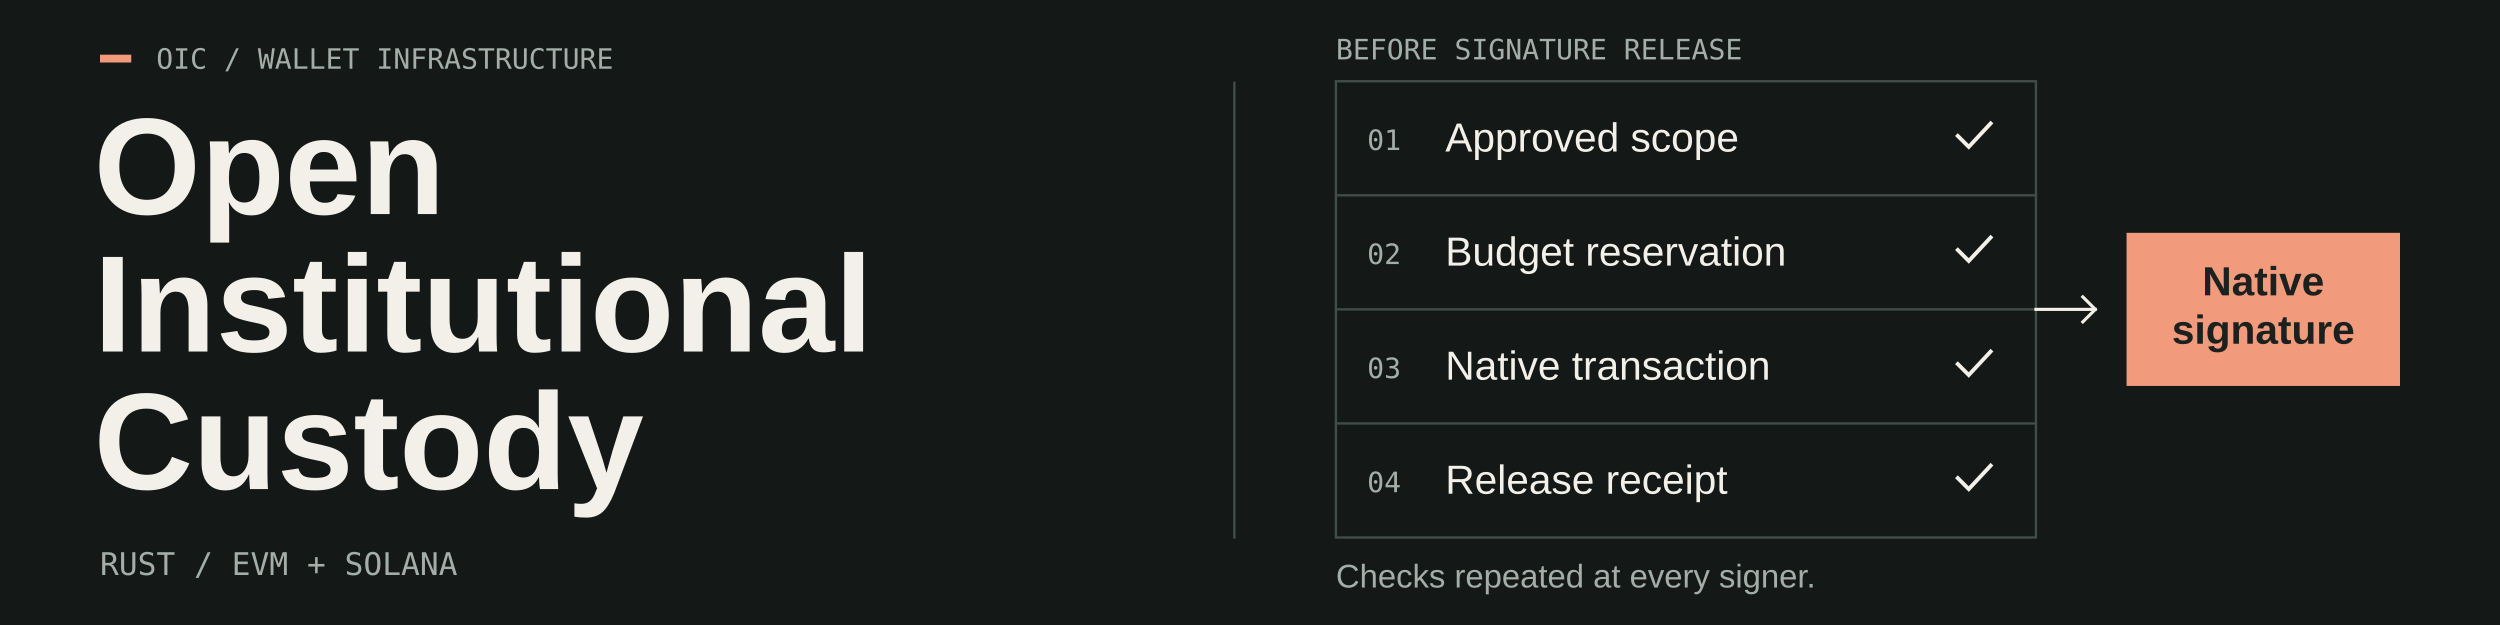
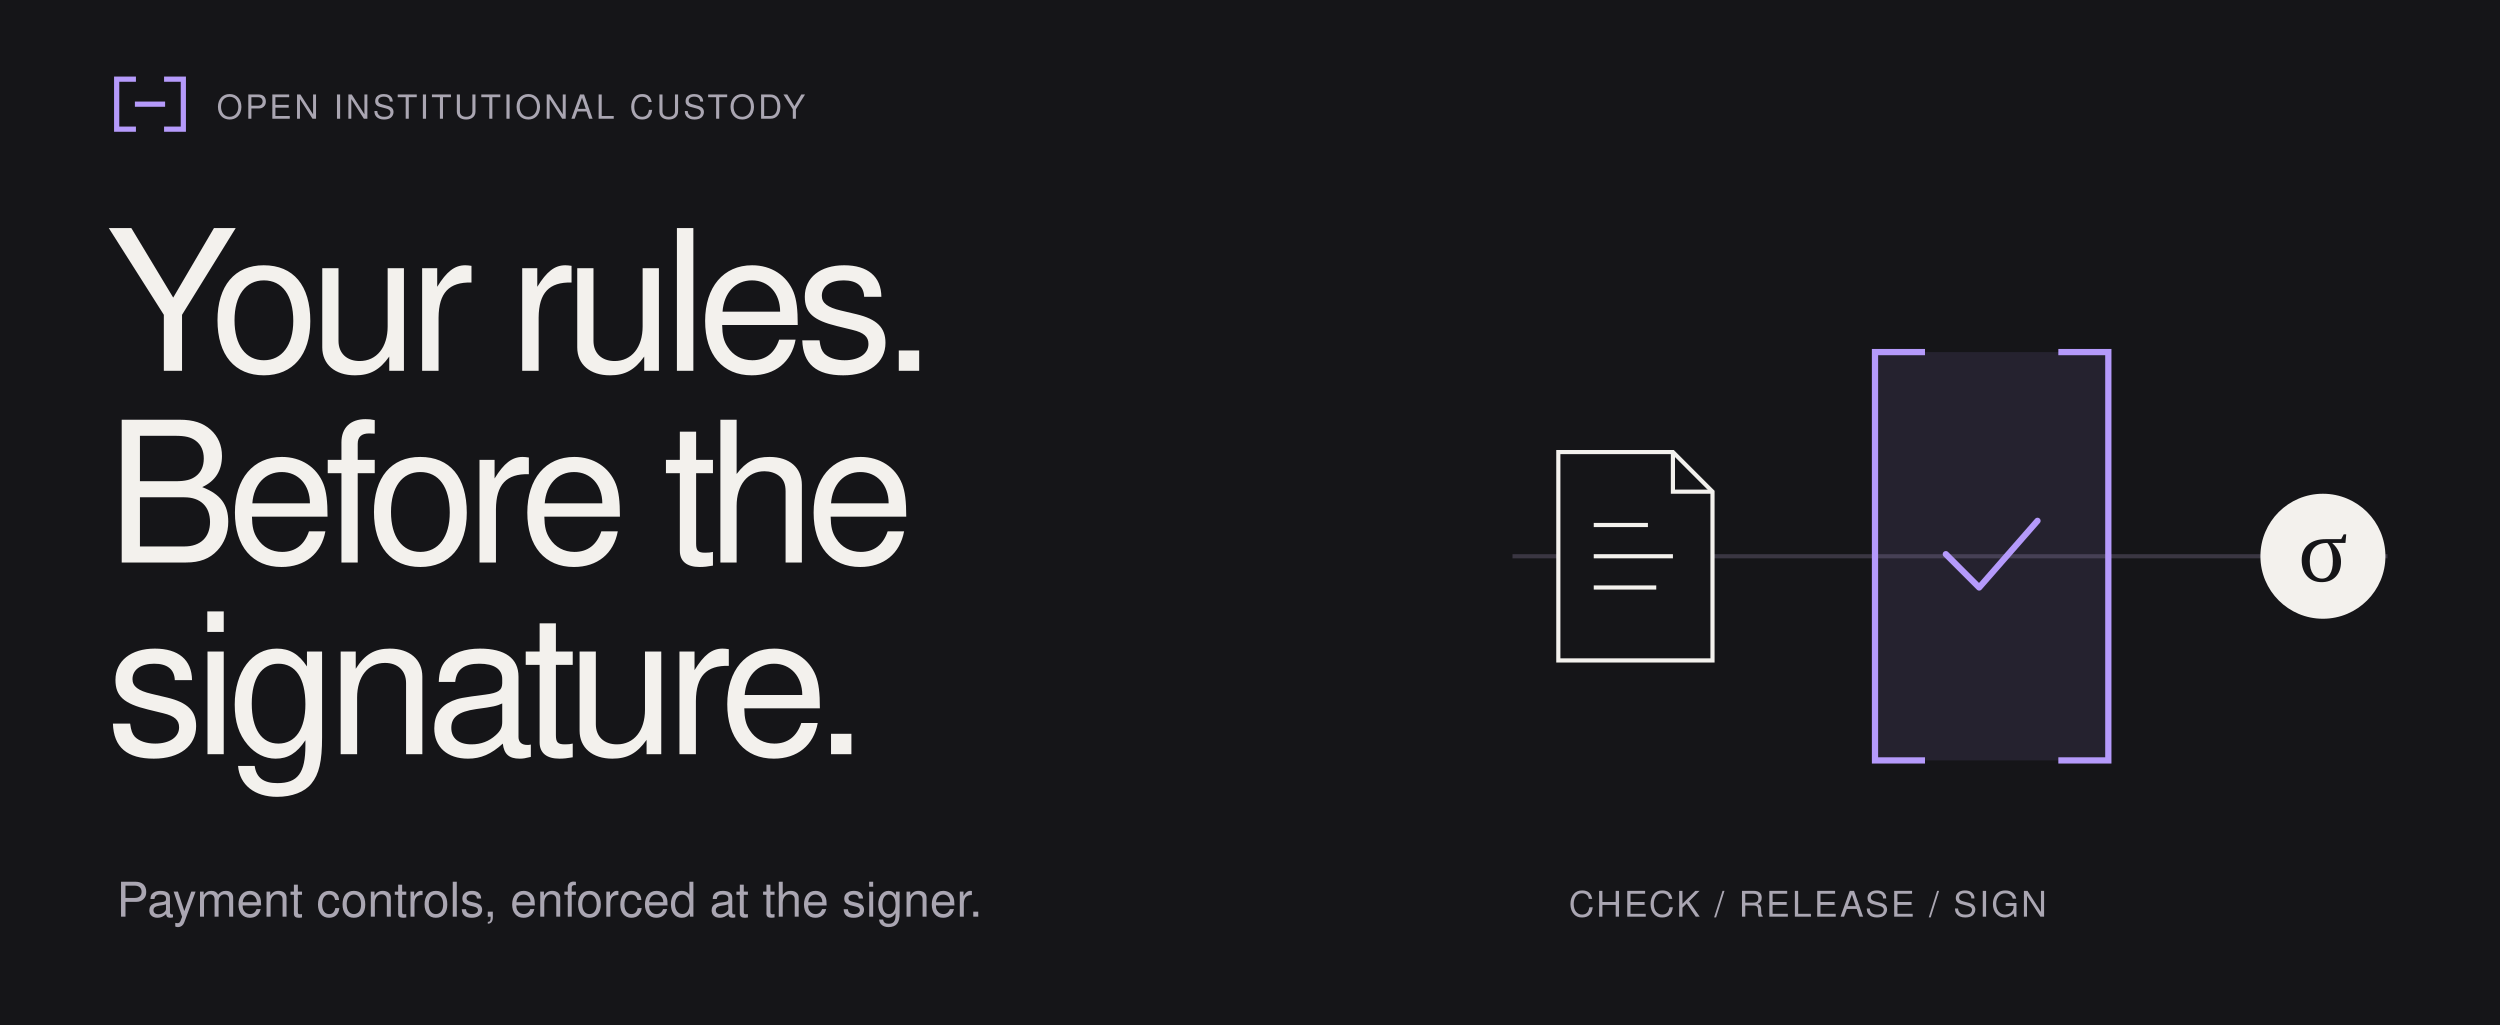
- <svg xmlns="http://www.w3.org/2000/svg" width="1600" height="400" viewBox="0 0 1600 400">
-   <rect id="background" data-name="background" fill="#141918" stroke="none" stroke-width="1" x="0" y="0" width="1600" height="400" />
-   <g id="wordmark" data-name="Project identity" fill="none" stroke="#111827" stroke-width="2">
-     <rect id="registration-mark" data-name="registration-mark" fill="#f19a7c" stroke="none" stroke-width="1" x="64" y="35" width="20" height="5" />
-     <text id="wordmark-code" data-name="OIC / WALLET INFRASTRUCTURE" fill="#a4aea8" stroke="none" font-family="Consolas, monospace" font-size="18" font-weight="400" text-anchor="start" x="100" y="44">OIC / WALLET INFRASTRUCTURE</text>
-     <text id="wordmark-open" data-name="Open" fill="#f2f0e8" stroke="none" font-family="Arial, Helvetica, sans-serif" font-size="88" font-weight="700" text-anchor="start" x="60" y="137">Open</text>
-     <text id="wordmark-institutional" data-name="Institutional" fill="#f2f0e8" stroke="none" font-family="Arial, Helvetica, sans-serif" font-size="88" font-weight="700" text-anchor="start" x="60" y="225">Institutional</text>
-     <text id="wordmark-custody" data-name="Custody" fill="#f2f0e8" stroke="none" font-family="Arial, Helvetica, sans-serif" font-size="88" font-weight="700" text-anchor="start" x="60" y="313">Custody</text>
-     <text id="platforms" data-name="RUST  /  EVM + SOLANA" fill="#a4aea8" stroke="none" font-family="Consolas, monospace" font-size="20" font-weight="400" text-anchor="start" x="64" y="368">RUST  /  EVM + SOLANA</text>
+ <svg xmlns="http://www.w3.org/2000/svg" width="1200" height="492" viewBox="0 0 1200 492" fill="none" role="img" aria-labelledby="title desc">
+   <style>
+     text { font-family: 'Helvetica Neue', Helvetica, Arial, sans-serif; }
+     .ink { fill: #F3F1ED; }
+     .muted { fill: #AAA6B2; }
+     .accent { fill: #B59AFB; }
+     .mono { font-family: 'SFMono-Regular', Consolas, 'Liberation Mono', monospace; }
+ 
+     .signal { opacity: 0; }
+     @media (prefers-reduced-motion: no-preference) {
+       .signal { animation: transit 7.5s ease-in-out 1; }
+       .gate-accent { animation: acknowledge 7.5s ease-in-out 1; }
+     }
+     @keyframes transit {
+       0%, 8% { opacity: 0; stroke-dashoffset: 24; }
+       14% { opacity: 1; stroke-dashoffset: 24; }
+       46% { opacity: 1; stroke-dashoffset: -166; }
+       60% { opacity: 1; stroke-dashoffset: -166; }
+       88% { opacity: 1; stroke-dashoffset: -396; }
+       96%, 100% { opacity: 0; stroke-dashoffset: -420; }
+     }
+     @keyframes acknowledge {
+       0%, 35%, 78%, 100% { opacity: .10; }
+       46%, 60% { opacity: .28; }
+     }
+     @media (prefers-reduced-motion: reduce) {
+       .signal, .gate-accent { animation: none; }
+     }
+   </style>
+   <rect width="1200" height="492" fill="#151518" />
+   <g transform="translate(56 38)" stroke="#B59AFB" stroke-width="2.5" stroke-linecap="square">
+     <path d="M8 0H0V24H8M24 0H32V24H24" />
+     <path d="M10 12H22" />
  </g>
-   <path id="panel-divider" data-name="panel-divider" fill="none" stroke="#414d47" stroke-width="1.5" stroke-linecap="square" stroke-linejoin="miter" d="M 790 53 L 790 344" />
-   <g id="verification-gate" data-name="Independent signer checks" fill="none" stroke="#111827" stroke-width="2">
-     <text id="gate-heading" data-name="BEFORE SIGNATURE RELEASE" fill="#a4aea8" stroke="none" font-family="Consolas, monospace" font-size="18" font-weight="400" text-anchor="start" x="855" y="38">BEFORE SIGNATURE RELEASE</text>
-     <rect id="gate-outline" data-name="gate-outline" fill="none" stroke="#414d47" stroke-width="1.5" x="855" y="52" width="448" height="292" />
-     <text id="check-0-number" data-name="01" fill="#a4aea8" stroke="none" font-family="Consolas, monospace" font-size="18" font-weight="400" text-anchor="start" x="875" y="96">01</text>
-     <text id="check-0-label" data-name="Approved scope" fill="#f2f0e8" stroke="none" font-family="Arial, Helvetica, sans-serif" font-size="26" font-weight="500" text-anchor="start" x="925" y="97">Approved scope</text>
-     <path id="check-0-tick" data-name="check-0-tick" fill="none" stroke="#f2f0e8" stroke-width="2.5" stroke-linecap="square" stroke-linejoin="miter" d="M 1253 87 L 1260 94 L 1274 79" />
-     <path id="row-1-divider" data-name="row-1-divider" fill="none" stroke="#414d47" stroke-width="1.5" stroke-linecap="square" stroke-linejoin="miter" d="M 855 125 L 1303 125" />
-     <text id="check-1-number" data-name="02" fill="#a4aea8" stroke="none" font-family="Consolas, monospace" font-size="18" font-weight="400" text-anchor="start" x="875" y="169">02</text>
-     <text id="check-1-label" data-name="Budget reservation" fill="#f2f0e8" stroke="none" font-family="Arial, Helvetica, sans-serif" font-size="26" font-weight="500" text-anchor="start" x="925" y="170">Budget reservation</text>
-     <path id="check-1-tick" data-name="check-1-tick" fill="none" stroke="#f2f0e8" stroke-width="2.5" stroke-linecap="square" stroke-linejoin="miter" d="M 1253 160 L 1260 167 L 1274 152" />
-     <path id="row-2-divider" data-name="row-2-divider" fill="none" stroke="#414d47" stroke-width="1.5" stroke-linecap="square" stroke-linejoin="miter" d="M 855 198 L 1303 198" />
-     <text id="check-2-number" data-name="03" fill="#a4aea8" stroke="none" font-family="Consolas, monospace" font-size="18" font-weight="400" text-anchor="start" x="875" y="242">03</text>
-     <text id="check-2-label" data-name="Native transaction" fill="#f2f0e8" stroke="none" font-family="Arial, Helvetica, sans-serif" font-size="26" font-weight="500" text-anchor="start" x="925" y="243">Native transaction</text>
-     <path id="check-2-tick" data-name="check-2-tick" fill="none" stroke="#f2f0e8" stroke-width="2.5" stroke-linecap="square" stroke-linejoin="miter" d="M 1253 233 L 1260 240 L 1274 225" />
-     <path id="row-3-divider" data-name="row-3-divider" fill="none" stroke="#414d47" stroke-width="1.5" stroke-linecap="square" stroke-linejoin="miter" d="M 855 271 L 1303 271" />
-     <text id="check-3-number" data-name="04" fill="#a4aea8" stroke="none" font-family="Consolas, monospace" font-size="18" font-weight="400" text-anchor="start" x="875" y="315">04</text>
-     <text id="check-3-label" data-name="Release receipt" fill="#f2f0e8" stroke="none" font-family="Arial, Helvetica, sans-serif" font-size="26" font-weight="500" text-anchor="start" x="925" y="316">Release receipt</text>
-     <path id="check-3-tick" data-name="check-3-tick" fill="none" stroke="#f2f0e8" stroke-width="2.5" stroke-linecap="square" stroke-linejoin="miter" d="M 1253 306 L 1260 313 L 1274 298" />
-     <text id="gate-caption" data-name="Checks repeated at every signer." fill="#a4aea8" stroke="none" font-family="Arial, Helvetica, sans-serif" font-size="21" font-weight="400" text-anchor="start" x="855" y="376">Checks repeated at every signer.</text>
+   <text x="104" y="57" class="muted" font-size="16" font-weight="500" letter-spacing="1.4">OPEN INSTITUTIONAL CUSTODY</text>
+   <text x="51" y="178" class="ink" font-size="94" font-weight="500" letter-spacing="-4.7">Your rules.</text>
+   <text x="51" y="270" class="ink" font-size="94" font-weight="500" letter-spacing="-4.7">Before the</text>
+   <text x="51" y="362" class="ink" font-size="94" font-weight="500" letter-spacing="-4.7">signature.</text>
+   <g transform="translate(726 153) scale(1)">
+     <path d="M0 114H420" stroke="#3A3642" stroke-width="2" />
+     <path class="signal" d="M0 114H420" stroke="#B59AFB" stroke-width="3" stroke-dasharray="24 460" />
+     <path d="M22 64H77L96 83V164H22Z" fill="#151518" stroke="#F3F1ED" stroke-width="2" />
+     <path d="M77 64V83H96M39 99H65M39 114H77M39 129H69" stroke="#F3F1ED" stroke-width="2" />
+     <rect class="gate-accent" x="174" y="16" width="112" height="196" fill="#B59AFB" opacity=".10" />
+     <path d="M198 16H174V212H198M262 16H286V212H262" stroke="#B59AFB" stroke-width="3" />
+     <path d="M208 113L224 129L252 97" stroke="#B59AFB" stroke-width="3" stroke-linecap="round" stroke-linejoin="round" />
+     <circle cx="389" cy="114" r="30" fill="#F3F1ED" />
+     <text x="389" y="126" fill="#151518" text-anchor="middle" font-size="44" style="font-family: Georgia, 'Times New Roman', serif">σ</text>
  </g>
-   <g id="signature" data-name="Native signature output" fill="none" stroke="#111827" stroke-width="2">
-     <path id="release-arrow" data-name="release-arrow" fill="none" stroke="#f2f0e8" stroke-width="2" stroke-linecap="square" stroke-linejoin="miter" d="M 1303 198 L 1341 198" />
-     <path id="release-arrowhead" data-name="release-arrowhead" fill="none" stroke="#f2f0e8" stroke-width="2" stroke-linecap="square" stroke-linejoin="miter" d="M 1333 190 L 1341 198 L 1333 206" />
-     <rect id="signature-output" data-name="signature-output" fill="#f19a7c" stroke="none" stroke-width="1" x="1361" y="149" width="175" height="98" />
-     <text id="signature-native" data-name="Native" fill="#1c211f" stroke="none" font-family="Arial, Helvetica, sans-serif" font-size="26" font-weight="600" text-anchor="middle" x="1448.5" y="189">Native</text>
-     <text id="signature-label" data-name="signature" fill="#1c211f" stroke="none" font-family="Arial, Helvetica, sans-serif" font-size="26" font-weight="600" text-anchor="middle" x="1448.5" y="220">signature</text>
-   </g>
+   <text x="56" y="440" class="muted" font-size="23" font-weight="400">Payment controls, enforced at the signer.</text>
+   <text x="753" y="440" class="muted" font-size="17" font-weight="400" letter-spacing="1.1">CHECK   /   RELEASE   /   SIGN</text>
</svg>
